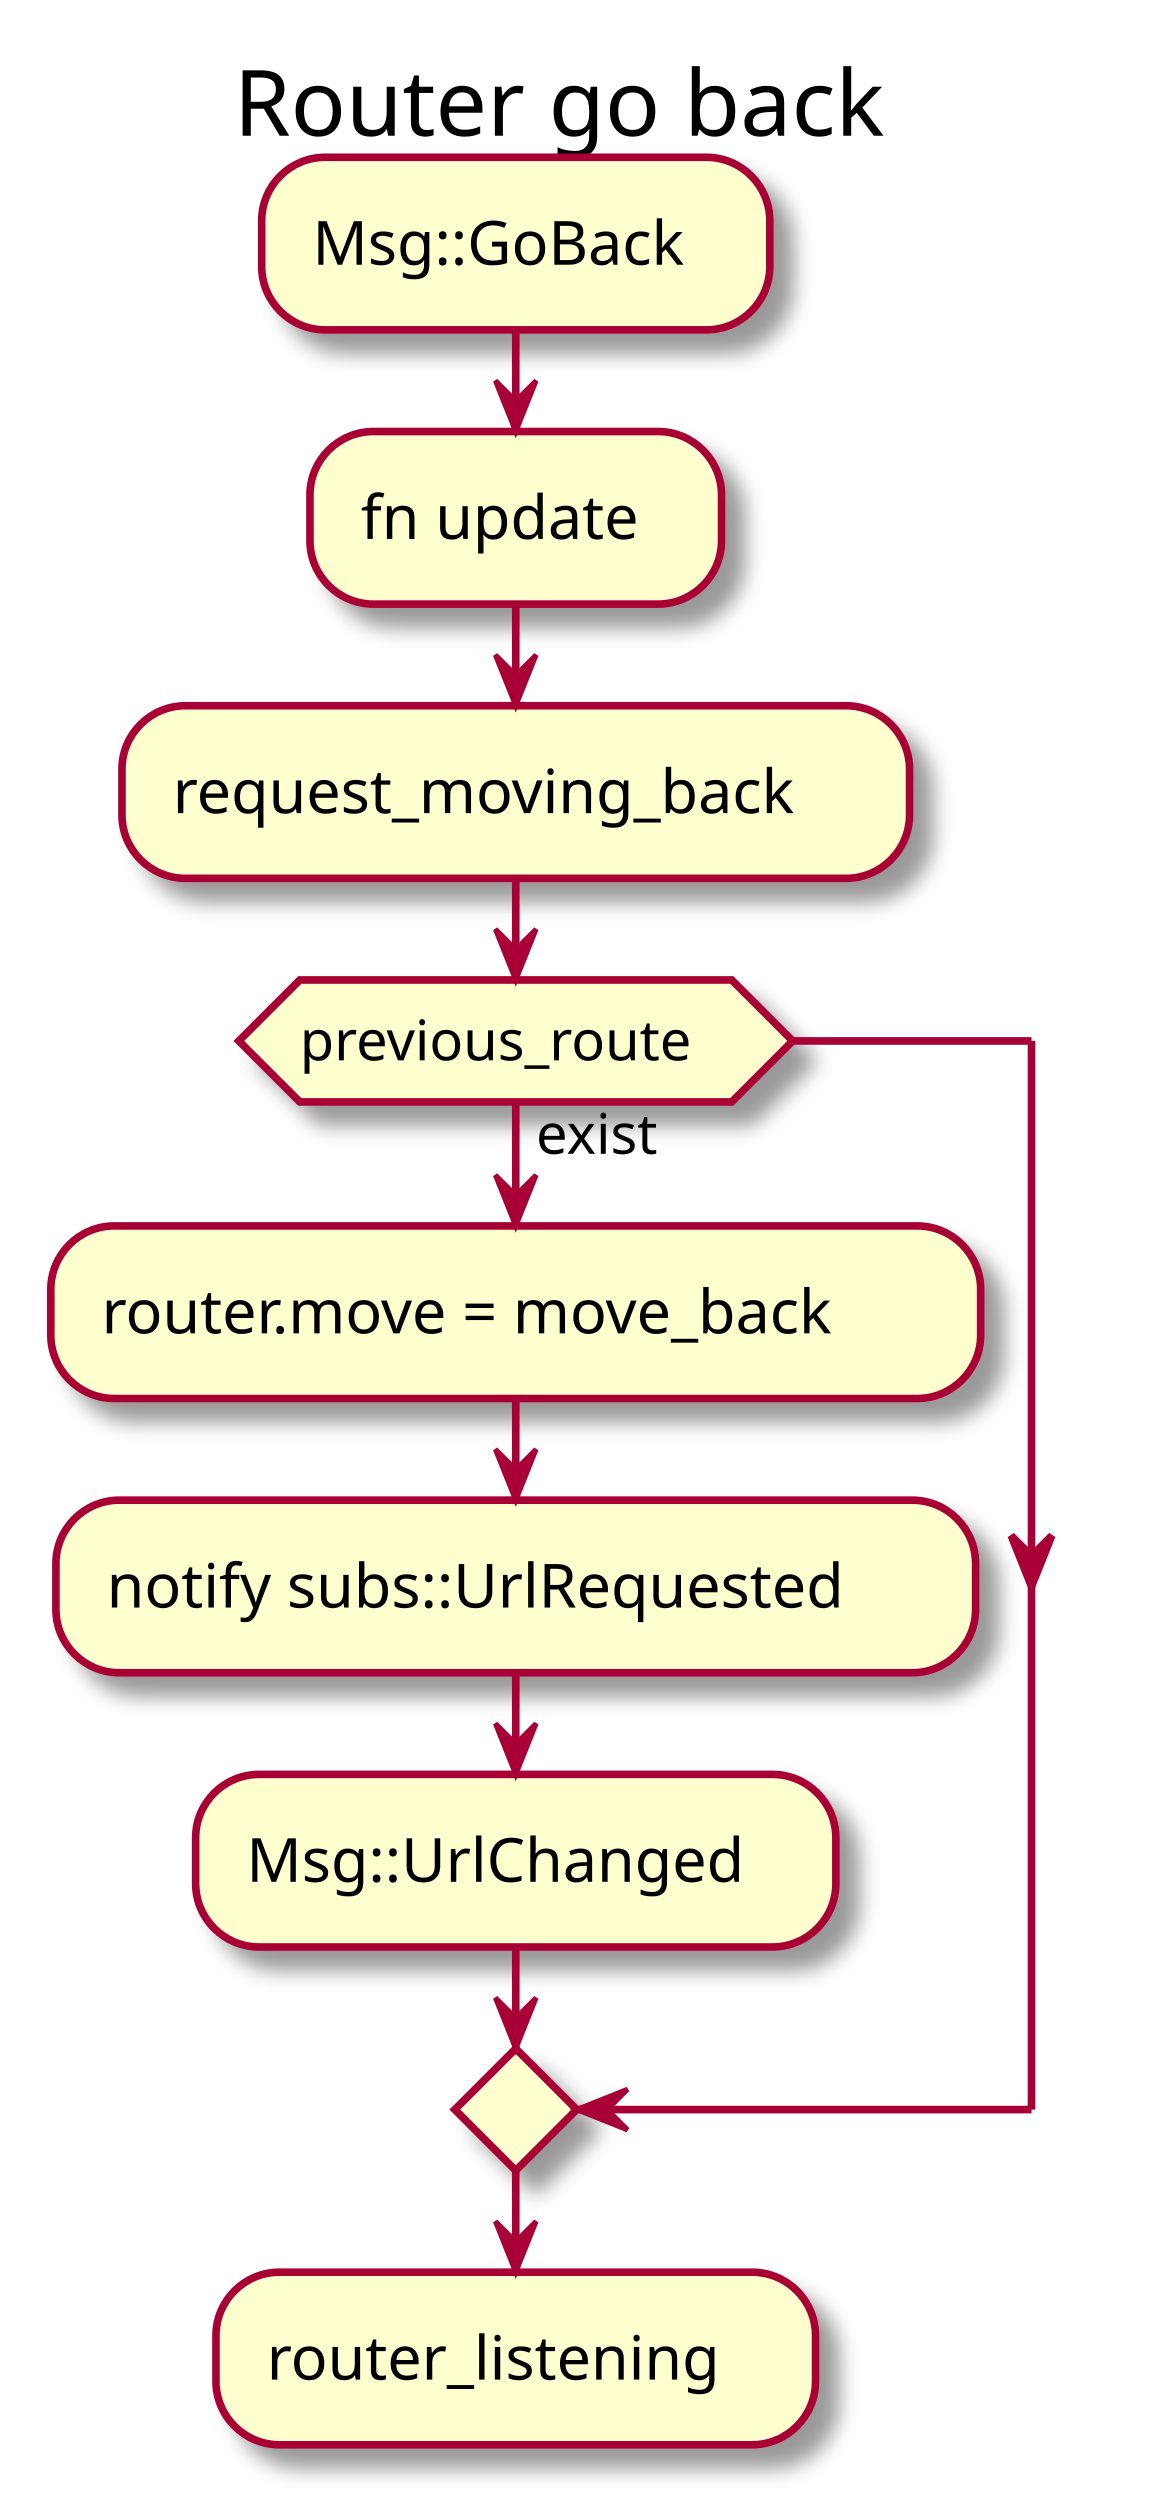
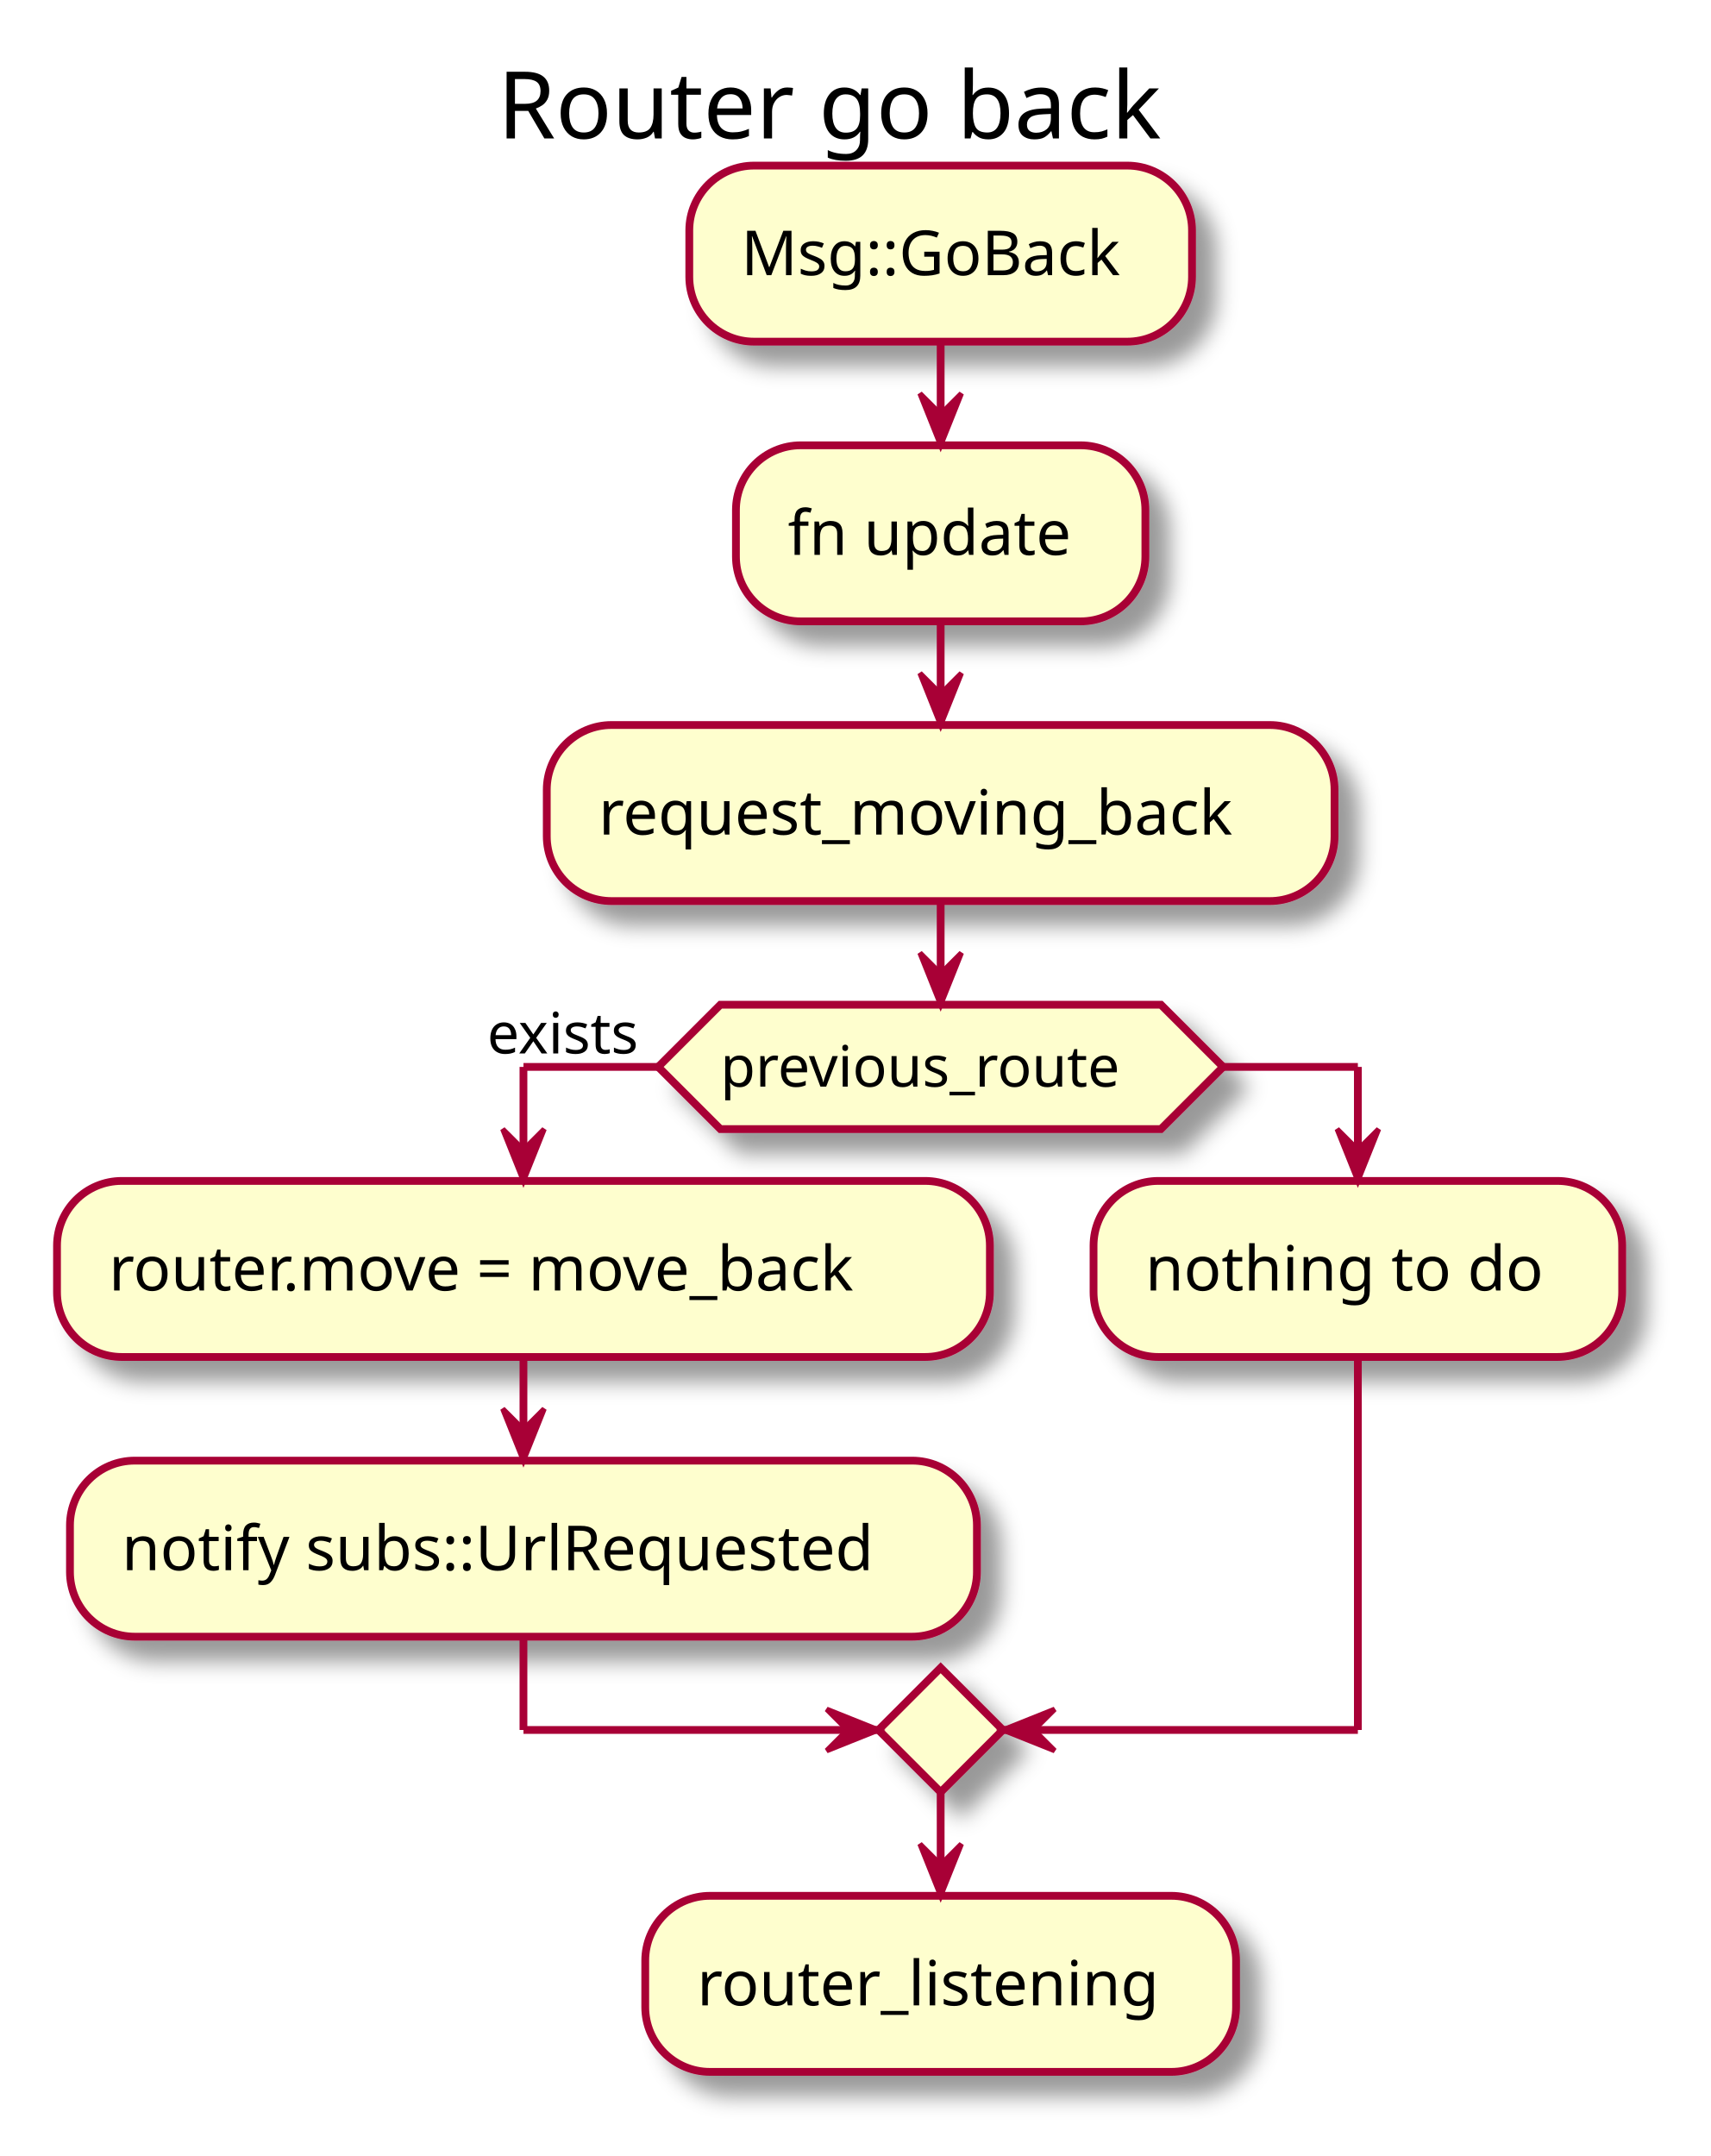
- <svg xmlns="http://www.w3.org/2000/svg" contentScriptType="application/ecmascript" contentStyleType="text/css" height="492px" preserveAspectRatio="none" style="width:229px;height:492px;" version="1.1" viewBox="0 0 229 492" width="229px" zoomAndPan="magnify">
+ <svg xmlns="http://www.w3.org/2000/svg" contentScriptType="application/ecmascript" contentStyleType="text/css" height="416px" preserveAspectRatio="none" style="width:330px;height:416px;" version="1.1" viewBox="0 0 330 416" width="330px" zoomAndPan="magnify">
  <defs>
-     <filter height="300%" id="fepg8al3r3aqq" width="300%" x="-1" y="-1">
+     <filter height="300%" id="ff0gphck8p4e9" width="300%" x="-1" y="-1">
      <feGaussianBlur result="blurOut" stdDeviation="2.0" />
      <feColorMatrix in="blurOut" result="blurOut2" type="matrix" values="0 0 0 0 0 0 0 0 0 0 0 0 0 0 0 0 0 0 .4 0" />
      <feOffset dx="4.0" dy="4.0" in="blurOut2" result="blurOut3" />
      <feBlend in="SourceGraphic" in2="blurOut3" mode="normal" />
    </filter>
  </defs>
  <g>
-     <text fill="#000000" font-family="sans-serif" font-size="18" lengthAdjust="spacingAndGlyphs" textLength="135" x="46" y="26.708">Router go back</text>
-     <rect fill="#FEFECE" filter="url(#fepg8al3r3aqq)" height="33.969" rx="12.5" ry="12.5" style="stroke: #A80036; stroke-width: 1.5;" width="100" x="51.5" y="30.953" />
-     <text fill="#000000" font-family="sans-serif" font-size="12" lengthAdjust="spacingAndGlyphs" textLength="80" x="61.5" y="52.092">Msg::GoBack</text>
-     <rect fill="#FEFECE" filter="url(#fepg8al3r3aqq)" height="33.969" rx="12.5" ry="12.5" style="stroke: #A80036; stroke-width: 1.5;" width="81" x="61" y="84.922" />
-     <text fill="#000000" font-family="sans-serif" font-size="12" lengthAdjust="spacingAndGlyphs" textLength="61" x="71" y="106.061">fn update</text>
-     <rect fill="#FEFECE" filter="url(#fepg8al3r3aqq)" height="33.969" rx="12.5" ry="12.5" style="stroke: #A80036; stroke-width: 1.5;" width="155" x="24" y="138.891" />
-     <text fill="#000000" font-family="sans-serif" font-size="12" lengthAdjust="spacingAndGlyphs" textLength="135" x="34" y="160.029">request_moving_back</text>
-     <rect fill="#FEFECE" filter="url(#fepg8al3r3aqq)" height="33.969" rx="12.5" ry="12.5" style="stroke: #A80036; stroke-width: 1.5;" width="183" x="10" y="241.262" />
-     <text fill="#000000" font-family="sans-serif" font-size="12" lengthAdjust="spacingAndGlyphs" textLength="163" x="20" y="262.4">router.move = move_back</text>
-     <rect fill="#FEFECE" filter="url(#fepg8al3r3aqq)" height="33.969" rx="12.5" ry="12.5" style="stroke: #A80036; stroke-width: 1.5;" width="181" x="11" y="295.231" />
-     <text fill="#000000" font-family="sans-serif" font-size="12" lengthAdjust="spacingAndGlyphs" textLength="161" x="21" y="316.369">notify subs::UrlRequested</text>
-     <rect fill="#FEFECE" filter="url(#fepg8al3r3aqq)" height="33.969" rx="12.5" ry="12.5" style="stroke: #A80036; stroke-width: 1.5;" width="126" x="38.5" y="349.199" />
-     <text fill="#000000" font-family="sans-serif" font-size="12" lengthAdjust="spacingAndGlyphs" textLength="106" x="48.5" y="370.338">Msg::UrlChanged</text>
-     <polygon fill="#FEFECE" filter="url(#fepg8al3r3aqq)" points="59,192.859,144,192.859,156,204.859,144,216.859,59,216.859,47,204.859,59,192.859" style="stroke: #A80036; stroke-width: 1.5;" />
-     <text fill="#000000" font-family="sans-serif" font-size="11" lengthAdjust="spacingAndGlyphs" textLength="27" x="105.5" y="227.07">exist</text>
-     <text fill="#000000" font-family="sans-serif" font-size="11" lengthAdjust="spacingAndGlyphs" textLength="85" x="59" y="208.667">previous_route</text>
-     <polygon fill="#FEFECE" filter="url(#fepg8al3r3aqq)" points="101.5,403.168,113.5,415.168,101.5,427.168,89.5,415.168,101.5,403.168" style="stroke: #A80036; stroke-width: 1.5;" />
-     <rect fill="#FEFECE" filter="url(#fepg8al3r3aqq)" height="33.969" rx="12.5" ry="12.5" style="stroke: #A80036; stroke-width: 1.5;" width="118" x="42.5" y="447.168" />
-     <text fill="#000000" font-family="sans-serif" font-size="12" lengthAdjust="spacingAndGlyphs" textLength="98" x="52.5" y="468.307">router_listening</text>
-     <line style="stroke: #A80036; stroke-width: 1.5;" x1="101.5" x2="101.5" y1="64.922" y2="84.922" />
-     <polygon fill="#A80036" points="97.5,74.922,101.5,84.922,105.5,74.922,101.5,78.922" style="stroke: #A80036; stroke-width: 1.0;" />
-     <line style="stroke: #A80036; stroke-width: 1.5;" x1="101.5" x2="101.5" y1="118.891" y2="138.891" />
-     <polygon fill="#A80036" points="97.5,128.891,101.5,138.891,105.5,128.891,101.5,132.891" style="stroke: #A80036; stroke-width: 1.0;" />
-     <line style="stroke: #A80036; stroke-width: 1.5;" x1="101.5" x2="101.5" y1="275.231" y2="295.231" />
-     <polygon fill="#A80036" points="97.5,285.231,101.5,295.231,105.5,285.231,101.5,289.231" style="stroke: #A80036; stroke-width: 1.0;" />
-     <line style="stroke: #A80036; stroke-width: 1.5;" x1="101.5" x2="101.5" y1="329.199" y2="349.199" />
-     <polygon fill="#A80036" points="97.5,339.199,101.5,349.199,105.5,339.199,101.5,343.199" style="stroke: #A80036; stroke-width: 1.0;" />
-     <line style="stroke: #A80036; stroke-width: 1.5;" x1="101.5" x2="101.5" y1="216.859" y2="241.262" />
-     <polygon fill="#A80036" points="97.5,231.262,101.5,241.262,105.5,231.262,101.5,235.262" style="stroke: #A80036; stroke-width: 1.0;" />
-     <line style="stroke: #A80036; stroke-width: 1.5;" x1="156" x2="203" y1="204.859" y2="204.859" />
-     <polygon fill="#A80036" points="199,302.215,203,312.215,207,302.215,203,306.215" style="stroke: #A80036; stroke-width: 1.5;" />
-     <line style="stroke: #A80036; stroke-width: 1.5;" x1="203" x2="203" y1="204.859" y2="415.168" />
-     <line style="stroke: #A80036; stroke-width: 1.5;" x1="203" x2="113.5" y1="415.168" y2="415.168" />
-     <polygon fill="#A80036" points="123.5,411.168,113.5,415.168,123.5,419.168,119.5,415.168" style="stroke: #A80036; stroke-width: 1.0;" />
-     <line style="stroke: #A80036; stroke-width: 1.5;" x1="101.5" x2="101.5" y1="383.168" y2="403.168" />
-     <polygon fill="#A80036" points="97.5,393.168,101.5,403.168,105.5,393.168,101.5,397.168" style="stroke: #A80036; stroke-width: 1.0;" />
-     <line style="stroke: #A80036; stroke-width: 1.5;" x1="101.5" x2="101.5" y1="172.859" y2="192.859" />
-     <polygon fill="#A80036" points="97.5,182.859,101.5,192.859,105.5,182.859,101.5,186.859" style="stroke: #A80036; stroke-width: 1.0;" />
-     <line style="stroke: #A80036; stroke-width: 1.5;" x1="101.5" x2="101.5" y1="427.168" y2="447.168" />
-     <polygon fill="#A80036" points="97.5,437.168,101.5,447.168,105.5,437.168,101.5,441.168" style="stroke: #A80036; stroke-width: 1.0;" />
+     <text fill="#000000" font-family="sans-serif" font-size="18" lengthAdjust="spacing" textLength="136" x="96" y="26.708">Router go back</text>
+     <rect fill="#FEFECE" filter="url(#ff0gphck8p4e9)" height="33.969" rx="12.5" ry="12.5" style="stroke:#A80036;stroke-width:1.5;" width="97" x="133" y="31.953" />
+     <text fill="#000000" font-family="sans-serif" font-size="12" lengthAdjust="spacing" textLength="77" x="143" y="53.092">Msg::GoBack</text>
+     <rect fill="#FEFECE" filter="url(#ff0gphck8p4e9)" height="33.969" rx="12.5" ry="12.5" style="stroke:#A80036;stroke-width:1.5;" width="79" x="142" y="85.922" />
+     <text fill="#000000" font-family="sans-serif" font-size="12" lengthAdjust="spacing" textLength="59" x="152" y="107.061">fn update</text>
+     <rect fill="#FEFECE" filter="url(#ff0gphck8p4e9)" height="33.969" rx="12.5" ry="12.5" style="stroke:#A80036;stroke-width:1.5;" width="152" x="105.5" y="139.891" />
+     <text fill="#000000" font-family="sans-serif" font-size="12" lengthAdjust="spacing" textLength="132" x="115.5" y="161.029">request_moving_back</text>
+     <polygon fill="#FEFECE" filter="url(#ff0gphck8p4e9)" points="139,193.859,224,193.859,236,205.859,224,217.859,139,217.859,127,205.859,139,193.859" style="stroke:#A80036;stroke-width:1.5;" />
+     <text fill="#000000" font-family="sans-serif" font-size="11" lengthAdjust="spacing" textLength="85" x="139" y="209.667">previous_route</text>
+     <text fill="#000000" font-family="sans-serif" font-size="11" lengthAdjust="spacing" textLength="33" x="94" y="203.265">exists</text>
+     <rect fill="#FEFECE" filter="url(#ff0gphck8p4e9)" height="33.969" rx="12.5" ry="12.5" style="stroke:#A80036;stroke-width:1.5;" width="180" x="11" y="227.859" />
+     <text fill="#000000" font-family="sans-serif" font-size="12" lengthAdjust="spacing" textLength="160" x="21" y="248.998">router.move = move_back</text>
+     <rect fill="#FEFECE" filter="url(#ff0gphck8p4e9)" height="33.969" rx="12.5" ry="12.5" style="stroke:#A80036;stroke-width:1.5;" width="175" x="13.5" y="281.828" />
+     <text fill="#000000" font-family="sans-serif" font-size="12" lengthAdjust="spacing" textLength="155" x="23.5" y="302.967">notify subs::UrlRequested</text>
+     <rect fill="#FEFECE" filter="url(#ff0gphck8p4e9)" height="33.969" rx="12.5" ry="12.5" style="stroke:#A80036;stroke-width:1.5;" width="102" x="211" y="227.859" />
+     <text fill="#000000" font-family="sans-serif" font-size="12" lengthAdjust="spacing" textLength="82" x="221" y="248.998">nothing to do</text>
+     <polygon fill="#FEFECE" filter="url(#ff0gphck8p4e9)" points="181.5,321.797,193.5,333.797,181.5,345.797,169.5,333.797,181.5,321.797" style="stroke:#A80036;stroke-width:1.5;" />
+     <rect fill="#FEFECE" filter="url(#ff0gphck8p4e9)" height="33.969" rx="12.5" ry="12.5" style="stroke:#A80036;stroke-width:1.5;" width="114" x="124.5" y="365.797" />
+     <text fill="#000000" font-family="sans-serif" font-size="12" lengthAdjust="spacing" textLength="94" x="134.5" y="386.935">router_listening</text>
+     <line style="stroke:#A80036;stroke-width:1.5;" x1="181.5" x2="181.5" y1="65.922" y2="85.922" />
+     <polygon fill="#A80036" points="177.5,75.922,181.5,85.922,185.5,75.922,181.5,79.922" style="stroke:#A80036;stroke-width:1.0;" />
+     <line style="stroke:#A80036;stroke-width:1.5;" x1="181.5" x2="181.5" y1="119.891" y2="139.891" />
+     <polygon fill="#A80036" points="177.5,129.891,181.5,139.891,185.5,129.891,181.5,133.891" style="stroke:#A80036;stroke-width:1.0;" />
+     <line style="stroke:#A80036;stroke-width:1.5;" x1="101" x2="101" y1="261.828" y2="281.828" />
+     <polygon fill="#A80036" points="97,271.828,101,281.828,105,271.828,101,275.828" style="stroke:#A80036;stroke-width:1.0;" />
+     <line style="stroke:#A80036;stroke-width:1.5;" x1="127" x2="101" y1="205.859" y2="205.859" />
+     <line style="stroke:#A80036;stroke-width:1.5;" x1="101" x2="101" y1="205.859" y2="227.859" />
+     <polygon fill="#A80036" points="97,217.859,101,227.859,105,217.859,101,221.859" style="stroke:#A80036;stroke-width:1.0;" />
+     <line style="stroke:#A80036;stroke-width:1.5;" x1="236" x2="262" y1="205.859" y2="205.859" />
+     <line style="stroke:#A80036;stroke-width:1.5;" x1="262" x2="262" y1="205.859" y2="227.859" />
+     <polygon fill="#A80036" points="258,217.859,262,227.859,266,217.859,262,221.859" style="stroke:#A80036;stroke-width:1.0;" />
+     <line style="stroke:#A80036;stroke-width:1.5;" x1="101" x2="101" y1="315.797" y2="333.797" />
+     <line style="stroke:#A80036;stroke-width:1.5;" x1="101" x2="169.5" y1="333.797" y2="333.797" />
+     <polygon fill="#A80036" points="159.5,329.797,169.5,333.797,159.5,337.797,163.5,333.797" style="stroke:#A80036;stroke-width:1.0;" />
+     <line style="stroke:#A80036;stroke-width:1.5;" x1="262" x2="262" y1="261.828" y2="333.797" />
+     <line style="stroke:#A80036;stroke-width:1.5;" x1="262" x2="193.5" y1="333.797" y2="333.797" />
+     <polygon fill="#A80036" points="203.5,329.797,193.5,333.797,203.5,337.797,199.5,333.797" style="stroke:#A80036;stroke-width:1.0;" />
+     <line style="stroke:#A80036;stroke-width:1.5;" x1="181.5" x2="181.5" y1="173.859" y2="193.859" />
+     <polygon fill="#A80036" points="177.5,183.859,181.5,193.859,185.5,183.859,181.5,187.859" style="stroke:#A80036;stroke-width:1.0;" />
+     <line style="stroke:#A80036;stroke-width:1.5;" x1="181.5" x2="181.5" y1="345.797" y2="365.797" />
+     <polygon fill="#A80036" points="177.5,355.797,181.5,365.797,185.5,355.797,181.5,359.797" style="stroke:#A80036;stroke-width:1.0;" />
  </g>
</svg>
